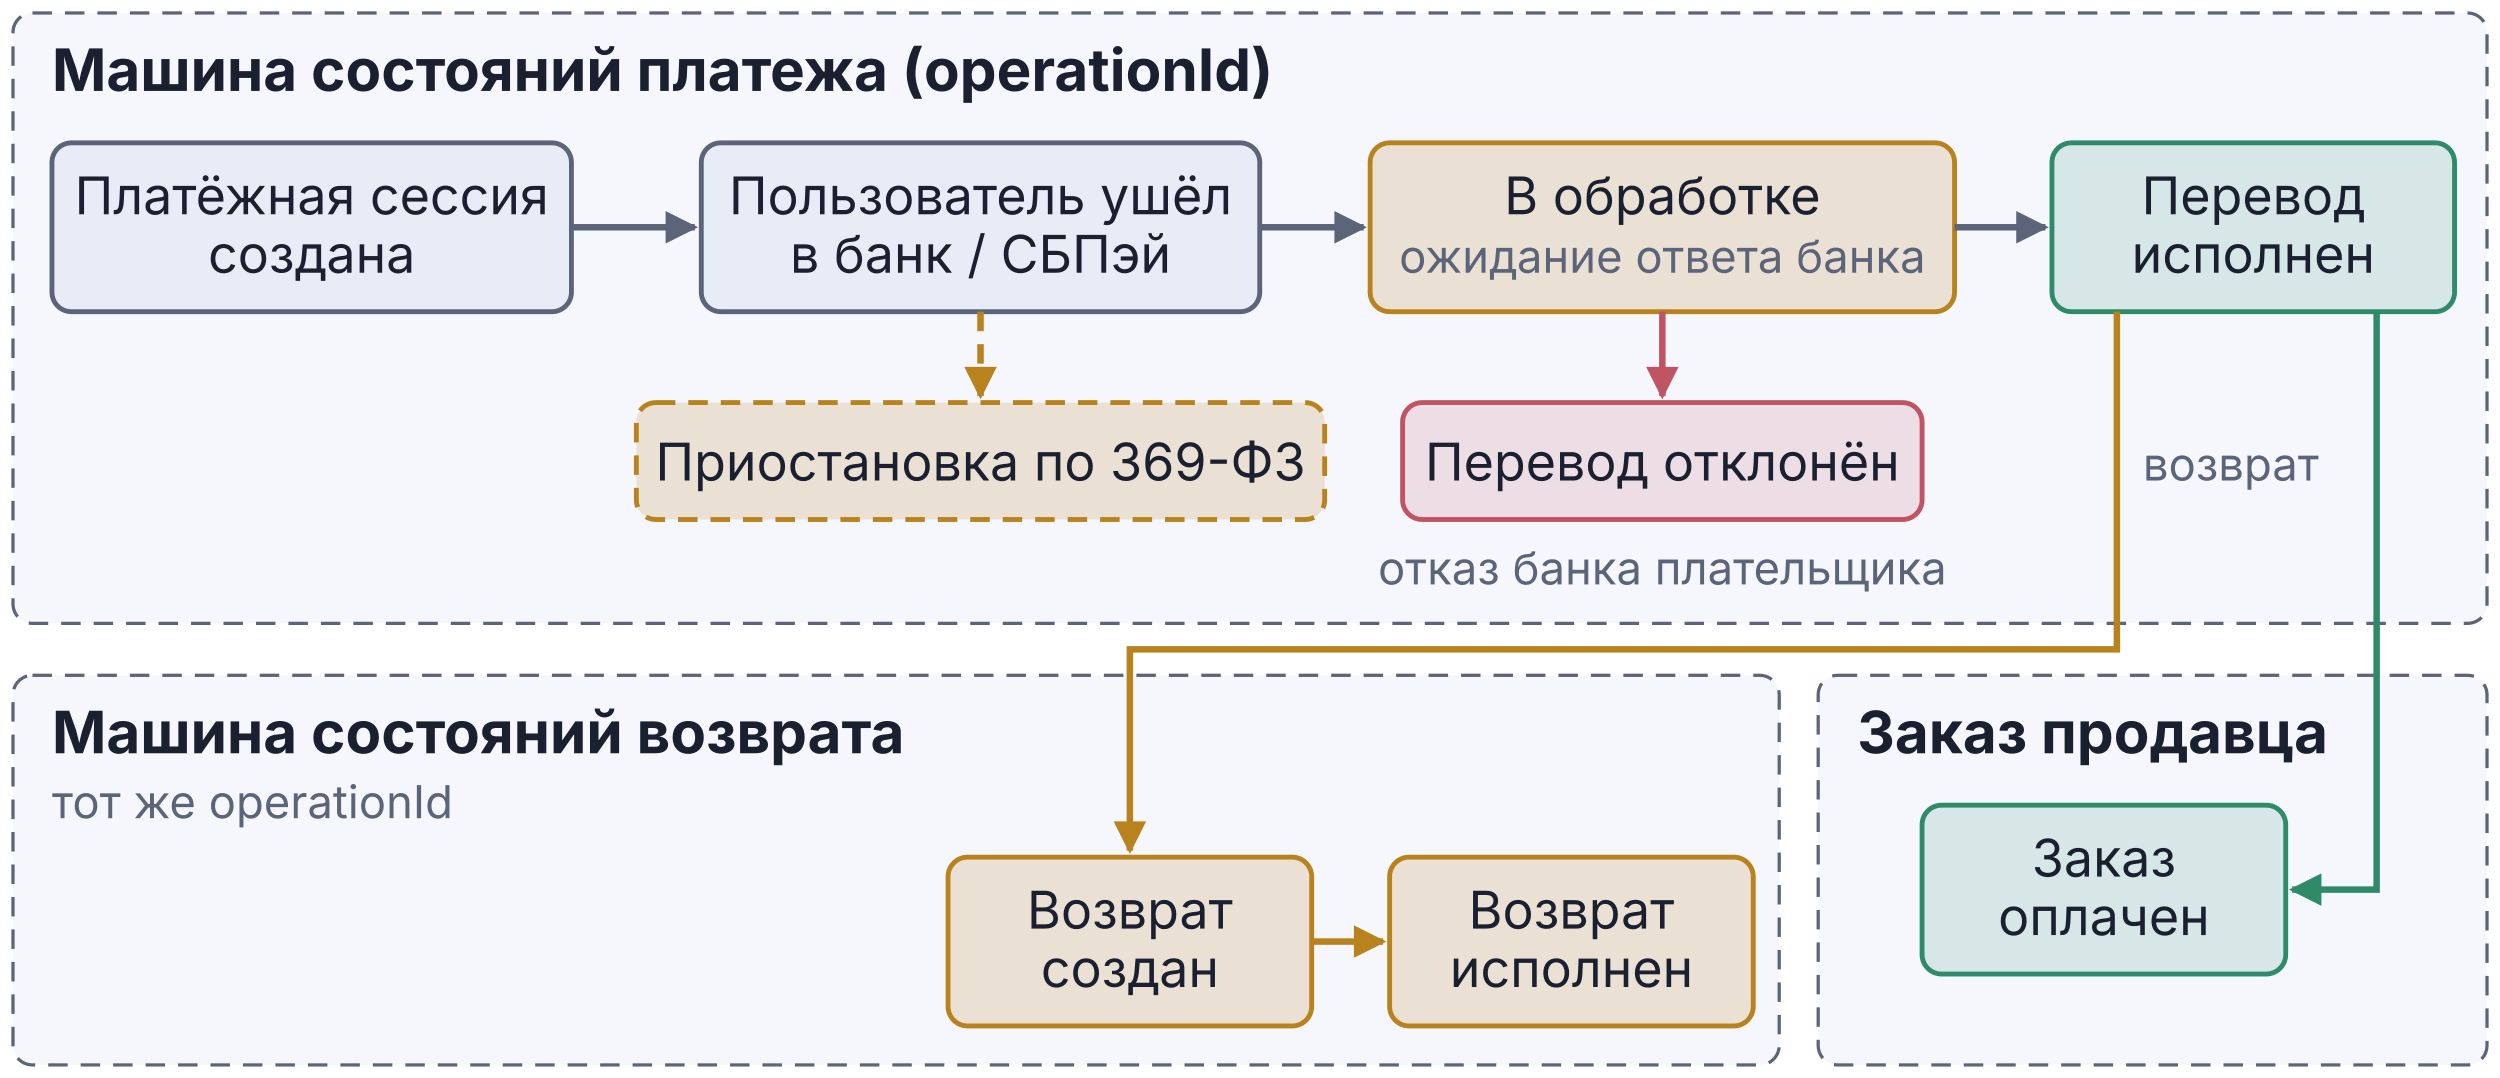
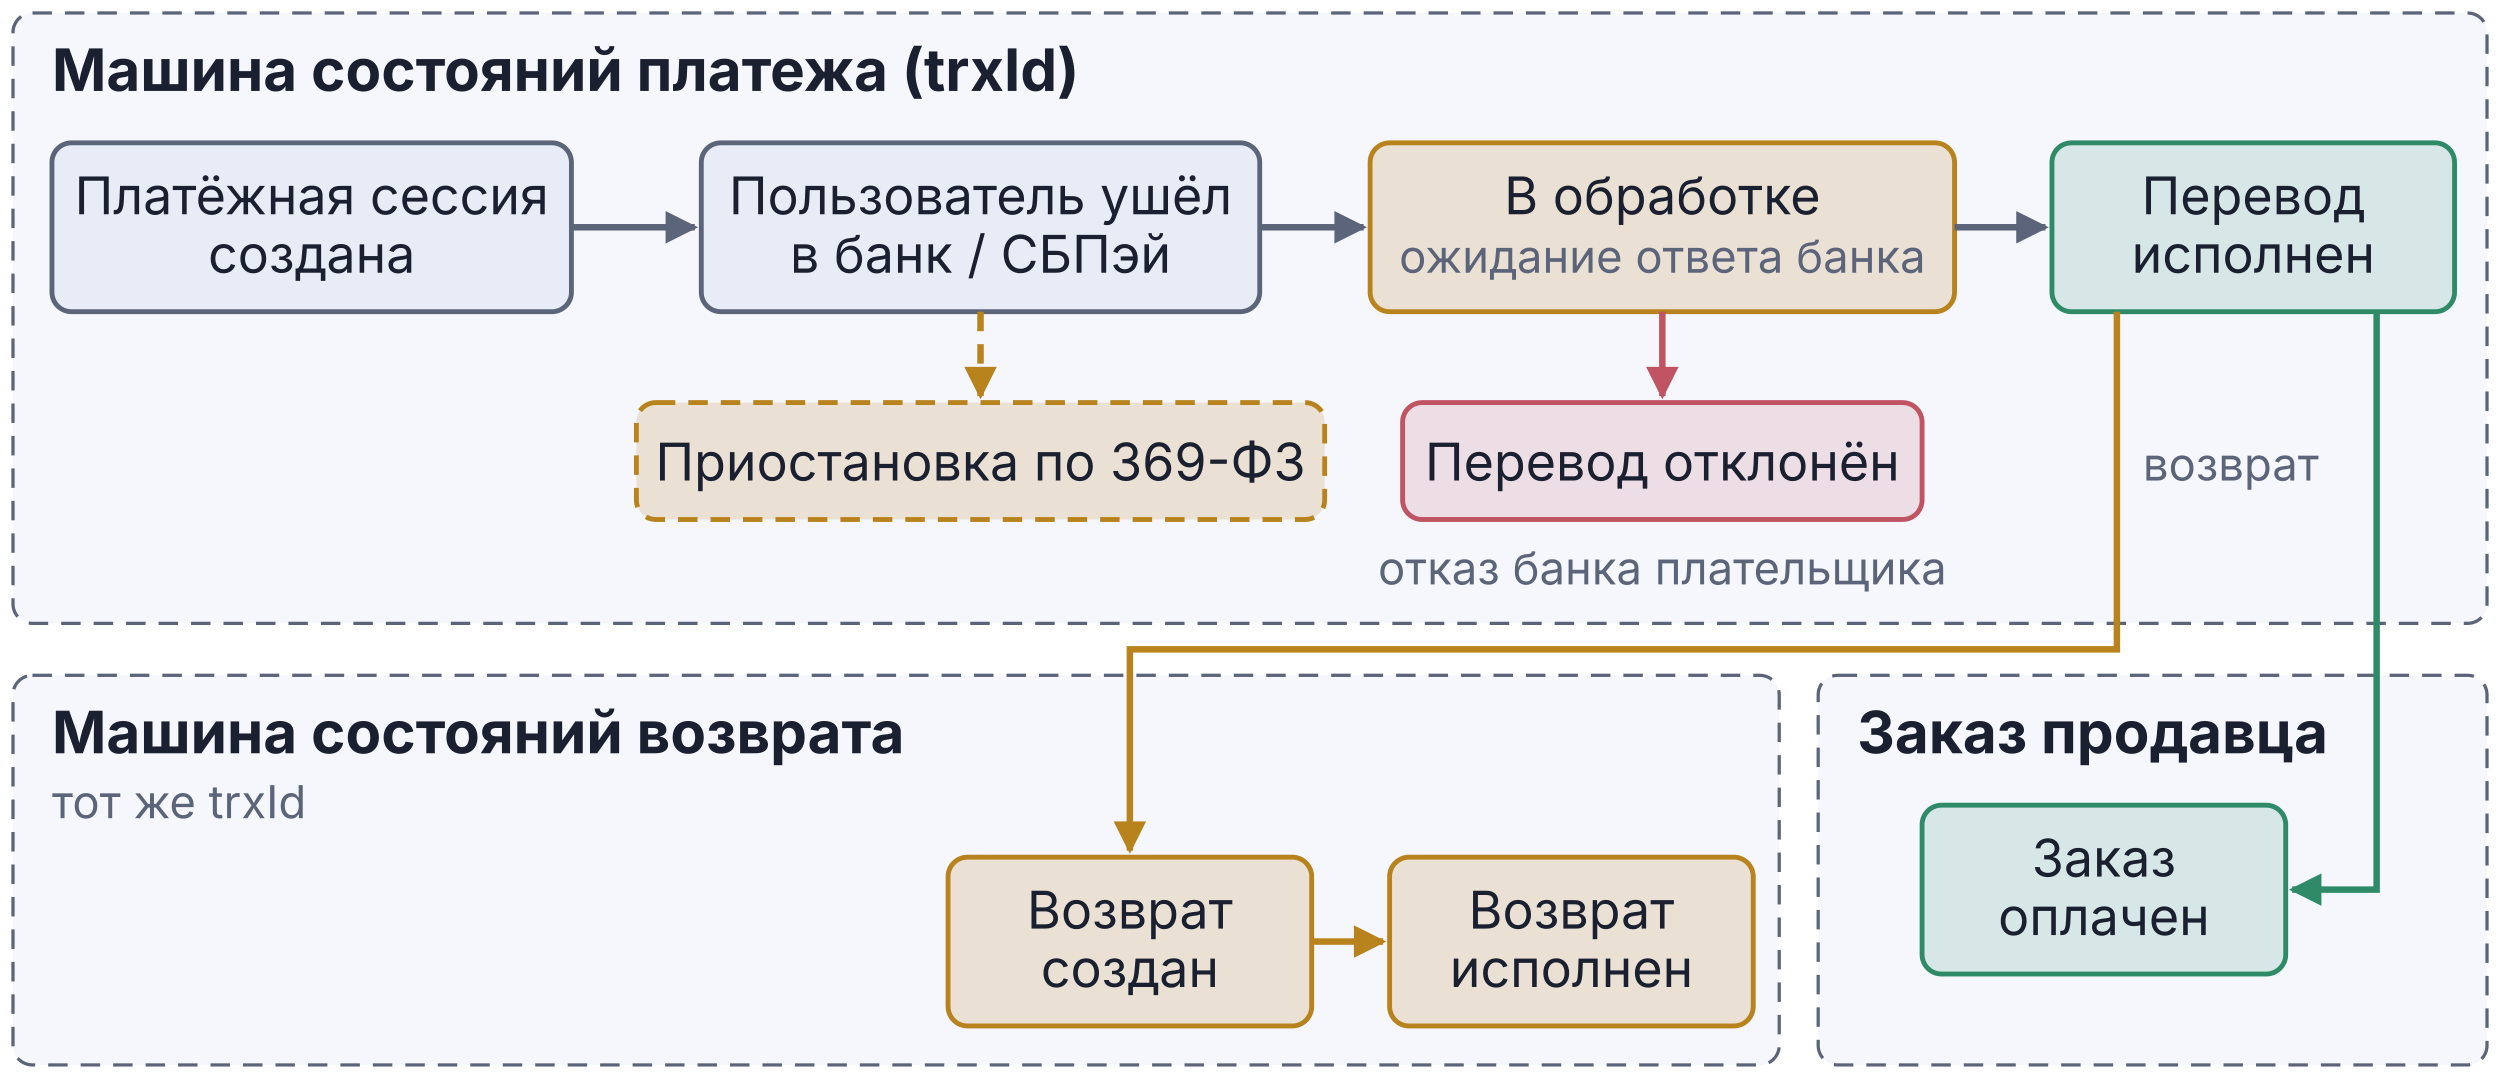
<svg xmlns="http://www.w3.org/2000/svg" viewBox="0 0 385 166" width="385pt" height="166pt">
  <defs>
    <marker id="arr-Muted" viewBox="0 0 10 10" refX="9" refY="5" markerWidth="5" markerHeight="5" orient="auto">
      <path d="M0,0 L10,5 L0,10 Z" fill="#5C647A" />
    </marker>
    <marker id="arr-Good" viewBox="0 0 10 10" refX="9" refY="5" markerWidth="5" markerHeight="5" orient="auto">
      <path d="M0,0 L10,5 L0,10 Z" fill="#2F8B67" />
    </marker>
    <marker id="arr-Warn" viewBox="0 0 10 10" refX="9" refY="5" markerWidth="5" markerHeight="5" orient="auto">
      <path d="M0,0 L10,5 L0,10 Z" fill="#B8821C" />
    </marker>
    <marker id="arr-Bad" viewBox="0 0 10 10" refX="9" refY="5" markerWidth="5" markerHeight="5" orient="auto">
      <path d="M0,0 L10,5 L0,10 Z" fill="#C15462" />
    </marker>
  </defs>
  <g font-family="Inter, -apple-system, BlinkMacSystemFont, 'Helvetica Neue', Arial, sans-serif" fill="#1A2030">
    <g>
      <rect x="2" y="2" width="381" height="94" rx="3" fill="#F5F7FD" stroke="#5C647A" stroke-width="0.5" stroke-dasharray="3,2" />
-       <text x="8" y="14" font-size="9" font-weight="bold">Машина состояний платежа (operationId)</text>
+       <text x="8" y="14" font-size="9" font-weight="bold">Машина состояний платежа (trxId)</text>
    </g>
    <g>
      <rect x="8" y="22" width="80" height="26" rx="3" fill="#E8ECF7" stroke="#5C647A" stroke-width="0.75" />
      <text x="48" y="33" text-anchor="middle" font-size="8">Платёжная сессия</text>
      <text x="48" y="42" text-anchor="middle" font-size="8">создана</text>
    </g>
    <g>
      <rect x="108" y="22" width="86" height="26" rx="3" fill="#E8ECF7" stroke="#5C647A" stroke-width="0.75" />
      <text x="151" y="33" text-anchor="middle" font-size="8">Пользователь ушёл</text>
      <text x="151" y="42" text-anchor="middle" font-size="8">в банк / СБПэй</text>
    </g>
    <g>
      <rect x="211" y="22" width="90" height="26" rx="3" fill="#B8821C" fill-opacity="0.18" stroke="#B8821C" stroke-width="0.75" />
      <text x="256" y="33" text-anchor="middle" font-size="8">В обработке</text>
      <text x="256" y="42" text-anchor="middle" font-size="7" fill="#5C647A">ожидание ответа банка</text>
    </g>
    <g>
      <rect x="316" y="22" width="62" height="26" rx="3" fill="#2F8B67" fill-opacity="0.15" stroke="#2F8B67" stroke-width="0.75" />
      <text x="347" y="33" text-anchor="middle" font-size="8">Перевод</text>
      <text x="347" y="42" text-anchor="middle" font-size="8">исполнен</text>
    </g>
    <g>
      <line x1="88" y1="35" x2="107" y2="35" stroke="#5C647A" stroke-width="1" marker-end="url(#arr-Muted)" />
      <line x1="194" y1="35" x2="210" y2="35" stroke="#5C647A" stroke-width="1" marker-end="url(#arr-Muted)" />
      <line x1="301" y1="35" x2="315" y2="35" stroke="#5C647A" stroke-width="1" marker-end="url(#arr-Muted)" />
    </g>
    <g>
      <line x1="151" y1="48" x2="151" y2="61" stroke="#B8821C" stroke-width="1" stroke-dasharray="3,2" marker-end="url(#arr-Warn)" />
      <rect x="98" y="62" width="106" height="18" rx="3" fill="#B8821C" fill-opacity="0.18" stroke="#B8821C" stroke-width="0.75" stroke-dasharray="3,2" />
      <text x="151" y="74" text-anchor="middle" font-size="8">Приостановка по 369-ФЗ</text>
    </g>
    <g>
      <line x1="256" y1="48" x2="256" y2="61" stroke="#C15462" stroke-width="1" marker-end="url(#arr-Bad)" />
      <rect x="216" y="62" width="80" height="18" rx="3" fill="#C15462" fill-opacity="0.15" stroke="#C15462" stroke-width="0.75" />
      <text x="256" y="74" text-anchor="middle" font-size="8">Перевод отклонён</text>
      <text x="256" y="90" text-anchor="middle" font-size="7" fill="#5C647A">отказ банка плательщика</text>
    </g>
    <g>
      <rect x="280" y="104" width="103" height="60" rx="3" fill="#F5F7FD" stroke="#5C647A" stroke-width="0.5" stroke-dasharray="3,2" />
      <text x="286" y="116" font-size="9" font-weight="bold">Заказ продавца</text>
    </g>
    <g>
      <rect x="296" y="124" width="56" height="26" rx="3" fill="#2F8B67" fill-opacity="0.15" stroke="#2F8B67" stroke-width="0.75" />
      <text x="324" y="135" text-anchor="middle" font-size="8">Заказ</text>
      <text x="324" y="144" text-anchor="middle" font-size="8">оплачен</text>
    </g>
    <path d="M366,48 L366,137 L353,137" fill="none" stroke="#2F8B67" stroke-width="1" marker-end="url(#arr-Good)" />
    <g>
      <rect x="2" y="104" width="272" height="60" rx="3" fill="#F5F7FD" stroke="#5C647A" stroke-width="0.5" stroke-dasharray="3,2" />
      <text x="8" y="116" font-size="9" font-weight="bold">Машина состояний возврата</text>
-       <text x="8" y="126" font-size="7" fill="#5C647A">тот же operationId</text>
+       <text x="8" y="126" font-size="7" fill="#5C647A">тот же trxId</text>
    </g>
    <g>
      <rect x="146" y="132" width="56" height="26" rx="3" fill="#B8821C" fill-opacity="0.18" stroke="#B8821C" stroke-width="0.75" />
      <text x="174" y="143" text-anchor="middle" font-size="8">Возврат</text>
      <text x="174" y="152" text-anchor="middle" font-size="8">создан</text>
    </g>
    <g>
      <rect x="214" y="132" width="56" height="26" rx="3" fill="#B8821C" fill-opacity="0.18" stroke="#B8821C" stroke-width="0.75" />
      <text x="242" y="143" text-anchor="middle" font-size="8">Возврат</text>
      <text x="242" y="152" text-anchor="middle" font-size="8">исполнен</text>
    </g>
    <line x1="202" y1="145" x2="213" y2="145" stroke="#B8821C" stroke-width="1" marker-end="url(#arr-Warn)" />
    <g>
      <path d="M326,48 L326,100 L174,100 L174,131" fill="none" stroke="#B8821C" stroke-width="1" marker-end="url(#arr-Warn)" />
      <text x="330" y="74" font-size="7" fill="#5C647A">возврат</text>
    </g>
  </g>
</svg>
